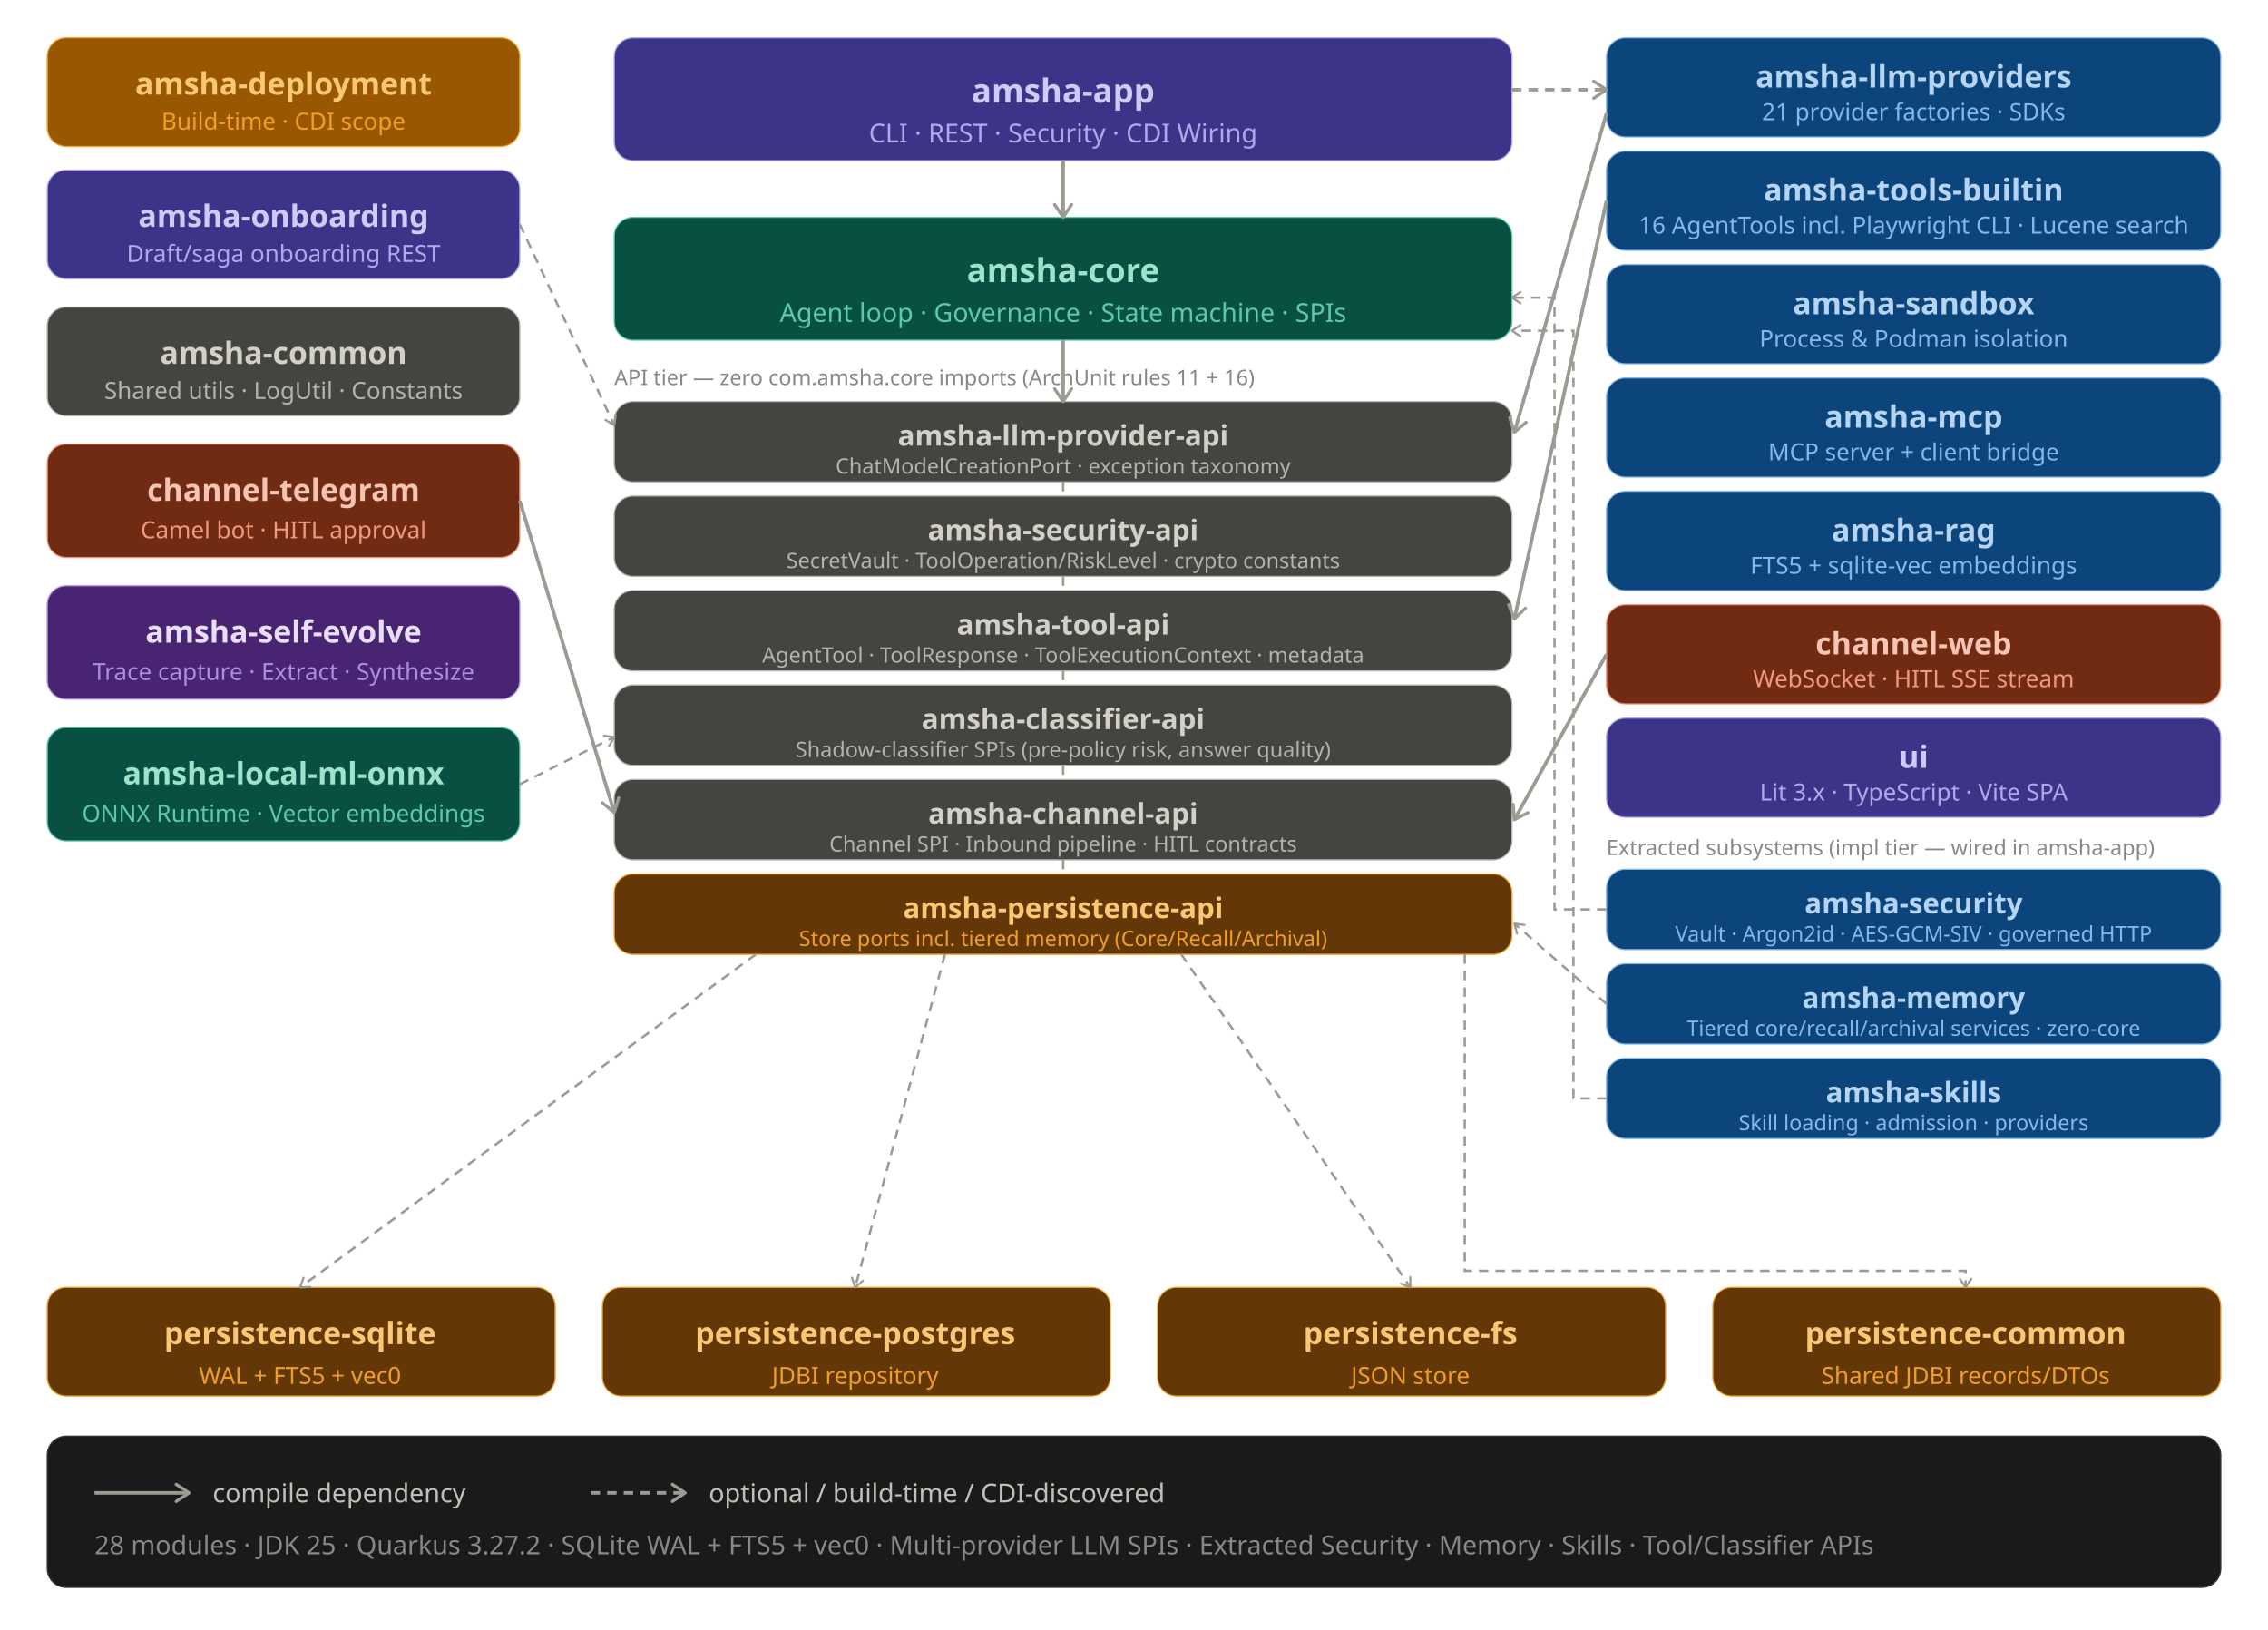
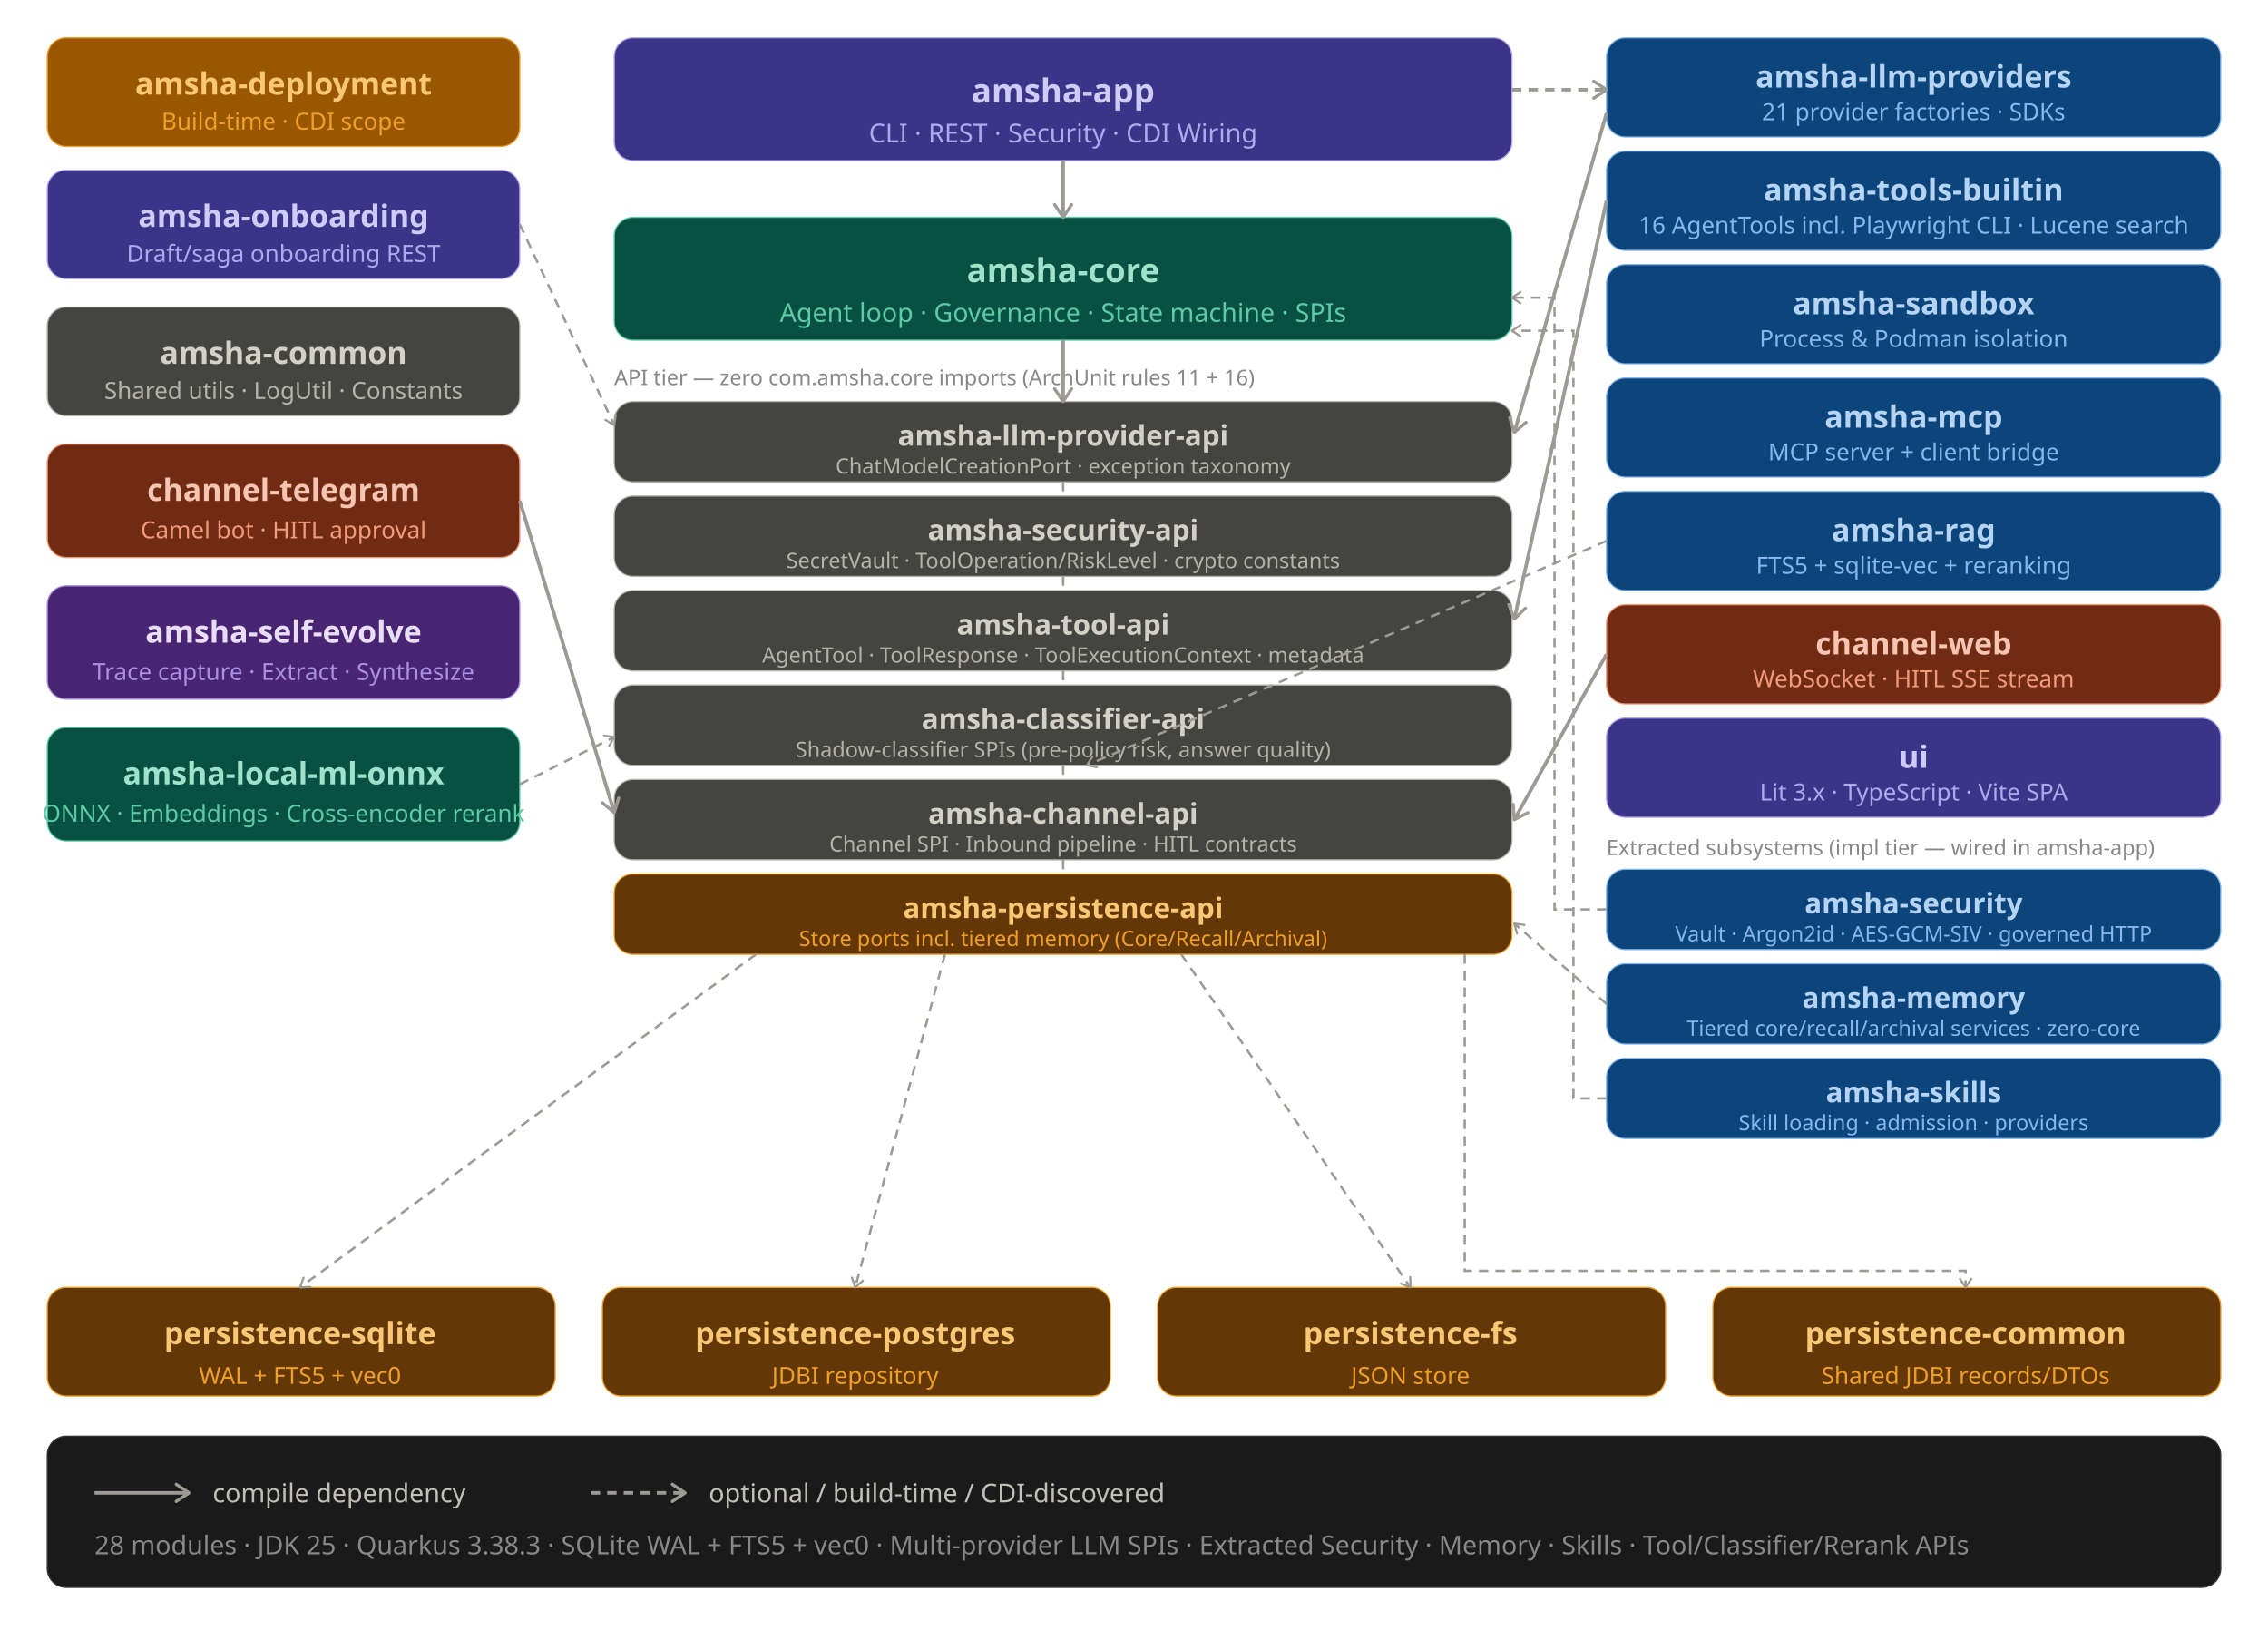
<svg xmlns="http://www.w3.org/2000/svg" width="100%" viewBox="0 0 960 690">
  <defs>
    <marker id="arrow" viewBox="0 0 10 10" refX="8" refY="5" markerWidth="6" markerHeight="6" orient="auto-start-reverse">
      <path d="M2 1L8 5L2 9" fill="none" stroke="context-stroke" stroke-width="1.5" stroke-linecap="round" stroke-linejoin="round" />
    </marker>
  </defs>
  <g font-family="'Segoe UI', system-ui, sans-serif">
    <rect x="20" y="16" width="200" height="46" rx="8" fill="#995700" stroke="#ef9f27" stroke-width="0.5" />
    <text x="120" y="35" text-anchor="middle" dominant-baseline="central" font-size="13" font-weight="600" fill="#fac775">amsha-deployment</text>
    <text x="120" y="51" text-anchor="middle" dominant-baseline="central" font-size="10" fill="#ef9f27">Build-time · CDI scope</text>
    <rect x="20" y="72" width="200" height="46" rx="8" fill="#3c3489" stroke="#afa9ec" stroke-width="0.5" />
    <text x="120" y="91" text-anchor="middle" dominant-baseline="central" font-size="13" font-weight="600" fill="#cecbf6">amsha-onboarding</text>
    <text x="120" y="107" text-anchor="middle" dominant-baseline="central" font-size="10" fill="#afa9ec">Draft/saga onboarding REST</text>
    <rect x="20" y="130" width="200" height="46" rx="8" fill="#444441" stroke="#b4b2a9" stroke-width="0.5" />
    <text x="120" y="149" text-anchor="middle" dominant-baseline="central" font-size="13" font-weight="600" fill="#d3d1c7">amsha-common</text>
    <text x="120" y="165" text-anchor="middle" dominant-baseline="central" font-size="10" fill="#b4b2a9">Shared utils · LogUtil · Constants</text>
    <rect x="20" y="188" width="200" height="48" rx="8" fill="#712b13" stroke="#f0997b" stroke-width="0.5" />
    <text x="120" y="207" text-anchor="middle" dominant-baseline="central" font-size="13" font-weight="600" fill="#f5c4b3">channel-telegram</text>
    <text x="120" y="224" text-anchor="middle" dominant-baseline="central" font-size="10" fill="#f0997b">Camel bot · HITL approval</text>
    <rect x="20" y="248" width="200" height="48" rx="8" fill="#492473" stroke="#a98fe2" stroke-width="0.5" />
    <text x="120" y="267" text-anchor="middle" dominant-baseline="central" font-size="13" font-weight="600" fill="#e8dff5">amsha-self-evolve</text>
    <text x="120" y="284" text-anchor="middle" dominant-baseline="central" font-size="10" fill="#a98fe2">Trace capture · Extract · Synthesize</text>
    <rect x="20" y="308" width="200" height="48" rx="8" fill="#085041" stroke="#5dcaa5" stroke-width="0.5" />
    <text x="120" y="327" text-anchor="middle" dominant-baseline="central" font-size="13" font-weight="600" fill="#9fe1cb">amsha-local-ml-onnx</text>
-     <text x="120" y="344" text-anchor="middle" dominant-baseline="central" font-size="10" fill="#5dcaa5">ONNX Runtime · Vector embeddings</text>
+     <text x="120" y="344" text-anchor="middle" dominant-baseline="central" font-size="10" fill="#5dcaa5">ONNX · Embeddings · Cross-encoder rerank</text>
  </g>
  <g font-family="'Segoe UI', system-ui, sans-serif">
    <rect x="260" y="16" width="380" height="52" rx="8" fill="#3c3489" stroke="#afa9ec" stroke-width="0.5" />
    <text x="450" y="38" text-anchor="middle" dominant-baseline="central" font-size="14" font-weight="600" fill="#cecbf6">amsha-app</text>
    <text x="450" y="56" text-anchor="middle" dominant-baseline="central" font-size="11" fill="#afa9ec">CLI · REST · Security · CDI Wiring</text>
    <rect x="260" y="92" width="380" height="52" rx="8" fill="#085041" stroke="#5dcaa5" stroke-width="0.5" />
    <text x="450" y="114" text-anchor="middle" dominant-baseline="central" font-size="14" font-weight="600" fill="#9fe1cb">amsha-core</text>
    <text x="450" y="132" text-anchor="middle" dominant-baseline="central" font-size="11" fill="#5dcaa5">Agent loop · Governance · State machine · SPIs</text>
    <text x="260" y="163" font-size="9" fill="#888">API tier — zero com.amsha.core imports (ArchUnit rules 11 + 16)</text>
    <rect x="260" y="170" width="380" height="34" rx="8" fill="#444441" stroke="#b4b2a9" stroke-width="0.5" />
    <text x="450" y="184" text-anchor="middle" dominant-baseline="central" font-size="12" font-weight="600" fill="#d3d1c7">amsha-llm-provider-api</text>
    <text x="450" y="197" text-anchor="middle" dominant-baseline="central" font-size="9" fill="#b4b2a9">ChatModelCreationPort · exception taxonomy</text>
    <rect x="260" y="210" width="380" height="34" rx="8" fill="#444441" stroke="#b4b2a9" stroke-width="0.5" />
    <text x="450" y="224" text-anchor="middle" dominant-baseline="central" font-size="12" font-weight="600" fill="#d3d1c7">amsha-security-api</text>
    <text x="450" y="237" text-anchor="middle" dominant-baseline="central" font-size="9" fill="#b4b2a9">SecretVault · ToolOperation/RiskLevel · crypto constants</text>
    <rect x="260" y="250" width="380" height="34" rx="8" fill="#444441" stroke="#b4b2a9" stroke-width="0.5" />
    <text x="450" y="264" text-anchor="middle" dominant-baseline="central" font-size="12" font-weight="600" fill="#d3d1c7">amsha-tool-api</text>
    <text x="450" y="277" text-anchor="middle" dominant-baseline="central" font-size="9" fill="#b4b2a9">AgentTool · ToolResponse · ToolExecutionContext · metadata</text>
    <rect x="260" y="290" width="380" height="34" rx="8" fill="#444441" stroke="#b4b2a9" stroke-width="0.5" />
    <text x="450" y="304" text-anchor="middle" dominant-baseline="central" font-size="12" font-weight="600" fill="#d3d1c7">amsha-classifier-api</text>
    <text x="450" y="317" text-anchor="middle" dominant-baseline="central" font-size="9" fill="#b4b2a9">Shadow-classifier SPIs (pre-policy risk, answer quality)</text>
    <rect x="260" y="330" width="380" height="34" rx="8" fill="#444441" stroke="#b4b2a9" stroke-width="0.5" />
    <text x="450" y="344" text-anchor="middle" dominant-baseline="central" font-size="12" font-weight="600" fill="#d3d1c7">amsha-channel-api</text>
    <text x="450" y="357" text-anchor="middle" dominant-baseline="central" font-size="9" fill="#b4b2a9">Channel SPI · Inbound pipeline · HITL contracts</text>
    <rect x="260" y="370" width="380" height="34" rx="8" fill="#633806" stroke="#ef9f27" stroke-width="0.5" />
    <text x="450" y="384" text-anchor="middle" dominant-baseline="central" font-size="12" font-weight="600" fill="#fac775">amsha-persistence-api</text>
    <text x="450" y="397" text-anchor="middle" dominant-baseline="central" font-size="9" fill="#ef9f27">Store ports incl. tiered memory (Core/Recall/Archival)</text>
  </g>
  <g font-family="'Segoe UI', system-ui, sans-serif">
    <rect x="680" y="16" width="260" height="42" rx="8" fill="#0c447c" stroke="#85b7eb" stroke-width="0.5" />
    <text x="810" y="32" text-anchor="middle" dominant-baseline="central" font-size="13" font-weight="600" fill="#b5d4f4">amsha-llm-providers</text>
    <text x="810" y="47" text-anchor="middle" dominant-baseline="central" font-size="10" fill="#85b7eb">21 provider factories · SDKs</text>
    <rect x="680" y="64" width="260" height="42" rx="8" fill="#0c447c" stroke="#85b7eb" stroke-width="0.5" />
    <text x="810" y="80" text-anchor="middle" dominant-baseline="central" font-size="13" font-weight="600" fill="#b5d4f4">amsha-tools-builtin</text>
    <text x="810" y="95" text-anchor="middle" dominant-baseline="central" font-size="10" fill="#85b7eb">16 AgentTools incl. Playwright CLI · Lucene search</text>
    <rect x="680" y="112" width="260" height="42" rx="8" fill="#0c447c" stroke="#85b7eb" stroke-width="0.5" />
    <text x="810" y="128" text-anchor="middle" dominant-baseline="central" font-size="13" font-weight="600" fill="#b5d4f4">amsha-sandbox</text>
    <text x="810" y="143" text-anchor="middle" dominant-baseline="central" font-size="10" fill="#85b7eb">Process &amp; Podman isolation</text>
    <rect x="680" y="160" width="260" height="42" rx="8" fill="#0c447c" stroke="#85b7eb" stroke-width="0.5" />
    <text x="810" y="176" text-anchor="middle" dominant-baseline="central" font-size="13" font-weight="600" fill="#b5d4f4">amsha-mcp</text>
    <text x="810" y="191" text-anchor="middle" dominant-baseline="central" font-size="10" fill="#85b7eb">MCP server + client bridge</text>
    <rect x="680" y="208" width="260" height="42" rx="8" fill="#0c447c" stroke="#85b7eb" stroke-width="0.5" />
    <text x="810" y="224" text-anchor="middle" dominant-baseline="central" font-size="13" font-weight="600" fill="#b5d4f4">amsha-rag</text>
-     <text x="810" y="239" text-anchor="middle" dominant-baseline="central" font-size="10" fill="#85b7eb">FTS5 + sqlite-vec embeddings</text>
+     <text x="810" y="239" text-anchor="middle" dominant-baseline="central" font-size="10" fill="#85b7eb">FTS5 + sqlite-vec + reranking</text>
    <rect x="680" y="256" width="260" height="42" rx="8" fill="#712b13" stroke="#f0997b" stroke-width="0.5" />
    <text x="810" y="272" text-anchor="middle" dominant-baseline="central" font-size="13" font-weight="600" fill="#f5c4b3">channel-web</text>
    <text x="810" y="287" text-anchor="middle" dominant-baseline="central" font-size="10" fill="#f0997b">WebSocket · HITL SSE stream</text>
    <rect x="680" y="304" width="260" height="42" rx="8" fill="#3c3489" stroke="#afa9ec" stroke-width="0.5" />
    <text x="810" y="320" text-anchor="middle" dominant-baseline="central" font-size="13" font-weight="600" fill="#cecbf6">ui</text>
    <text x="810" y="335" text-anchor="middle" dominant-baseline="central" font-size="10" fill="#afa9ec">Lit 3.x · TypeScript · Vite SPA</text>
    <text x="680" y="362" font-size="9" fill="#888">Extracted subsystems (impl tier — wired in amsha-app)</text>
    <rect x="680" y="368" width="260" height="34" rx="8" fill="#0c447c" stroke="#85b7eb" stroke-width="0.5" />
    <text x="810" y="382" text-anchor="middle" dominant-baseline="central" font-size="12" font-weight="600" fill="#b5d4f4">amsha-security</text>
    <text x="810" y="395" text-anchor="middle" dominant-baseline="central" font-size="9" fill="#85b7eb">Vault · Argon2id · AES-GCM-SIV · governed HTTP</text>
    <rect x="680" y="408" width="260" height="34" rx="8" fill="#0c447c" stroke="#85b7eb" stroke-width="0.5" />
    <text x="810" y="422" text-anchor="middle" dominant-baseline="central" font-size="12" font-weight="600" fill="#b5d4f4">amsha-memory</text>
    <text x="810" y="435" text-anchor="middle" dominant-baseline="central" font-size="9" fill="#85b7eb">Tiered core/recall/archival services · zero-core</text>
    <rect x="680" y="448" width="260" height="34" rx="8" fill="#0c447c" stroke="#85b7eb" stroke-width="0.5" />
    <text x="810" y="462" text-anchor="middle" dominant-baseline="central" font-size="12" font-weight="600" fill="#b5d4f4">amsha-skills</text>
    <text x="810" y="475" text-anchor="middle" dominant-baseline="central" font-size="9" fill="#85b7eb">Skill loading · admission · providers</text>
  </g>
  <g font-family="'Segoe UI', system-ui, sans-serif">
    <rect x="20" y="545" width="215" height="46" rx="8" fill="#633806" stroke="#ef9f27" stroke-width="0.5" />
    <text x="127" y="564" text-anchor="middle" dominant-baseline="central" font-size="13" font-weight="600" fill="#fac775">persistence-sqlite</text>
    <text x="127" y="582" text-anchor="middle" dominant-baseline="central" font-size="10" fill="#ef9f27">WAL + FTS5 + vec0</text>
    <rect x="255" y="545" width="215" height="46" rx="8" fill="#633806" stroke="#ef9f27" stroke-width="0.5" />
    <text x="362" y="564" text-anchor="middle" dominant-baseline="central" font-size="13" font-weight="600" fill="#fac775">persistence-postgres</text>
    <text x="362" y="582" text-anchor="middle" dominant-baseline="central" font-size="10" fill="#ef9f27">JDBI repository</text>
    <rect x="490" y="545" width="215" height="46" rx="8" fill="#633806" stroke="#ef9f27" stroke-width="0.5" />
    <text x="597" y="564" text-anchor="middle" dominant-baseline="central" font-size="13" font-weight="600" fill="#fac775">persistence-fs</text>
    <text x="597" y="582" text-anchor="middle" dominant-baseline="central" font-size="10" fill="#ef9f27">JSON store</text>
    <rect x="725" y="545" width="215" height="46" rx="8" fill="#633806" stroke="#ef9f27" stroke-width="0.5" />
    <text x="832" y="564" text-anchor="middle" dominant-baseline="central" font-size="13" font-weight="600" fill="#fac775">persistence-common</text>
    <text x="832" y="582" text-anchor="middle" dominant-baseline="central" font-size="10" fill="#ef9f27">Shared JDBI records/DTOs</text>
  </g>
  <line x1="450" y1="68" x2="450" y2="92" stroke="#9c9a92" stroke-width="1.5" marker-end="url(#arrow)" />
  <line x1="450" y1="144" x2="450" y2="170" stroke="#9c9a92" stroke-width="1.5" marker-end="url(#arrow)" />
  <line x1="450" y1="204" x2="450" y2="210" stroke="#9c9a92" stroke-width="1" stroke-dasharray="4 3" />
  <line x1="450" y1="244" x2="450" y2="250" stroke="#9c9a92" stroke-width="1" stroke-dasharray="4 3" />
  <line x1="450" y1="284" x2="450" y2="290" stroke="#9c9a92" stroke-width="1" stroke-dasharray="4 3" />
  <line x1="450" y1="324" x2="450" y2="330" stroke="#9c9a92" stroke-width="1" stroke-dasharray="4 3" />
  <line x1="450" y1="364" x2="450" y2="370" stroke="#9c9a92" stroke-width="1" stroke-dasharray="4 3" />
  <line x1="640" y1="38" x2="680" y2="38" stroke="#9c9a92" stroke-width="1.5" stroke-dasharray="4 3" marker-end="url(#arrow)" />
  <line x1="680" y1="48" x2="641" y2="183" stroke="#9c9a92" stroke-width="1.5" marker-end="url(#arrow)" />
  <line x1="220" y1="95" x2="260" y2="180" stroke="#9c9a92" stroke-width="1" stroke-dasharray="4 3" marker-end="url(#arrow)" />
  <line x1="220" y1="212" x2="260" y2="344" stroke="#9c9a92" stroke-width="1.5" marker-end="url(#arrow)" />
  <line x1="680" y1="277" x2="641" y2="347" stroke="#9c9a92" stroke-width="1.5" marker-end="url(#arrow)" />
  <line x1="320" y1="404" x2="127" y2="545" stroke="#9c9a92" stroke-width="1" stroke-dasharray="4 3" marker-end="url(#arrow)" />
  <line x1="400" y1="404" x2="362" y2="545" stroke="#9c9a92" stroke-width="1" stroke-dasharray="4 3" marker-end="url(#arrow)" />
  <line x1="500" y1="404" x2="597" y2="545" stroke="#9c9a92" stroke-width="1" stroke-dasharray="4 3" marker-end="url(#arrow)" />
  <path d="M620 404 L620 538 L832 538 L832 545" fill="none" stroke="#9c9a92" stroke-width="1" stroke-dasharray="4 3" marker-end="url(#arrow)" />
  <path d="M680 385 L658 385 L658 126 L640 126" fill="none" stroke="#9c9a92" stroke-width="1" stroke-dasharray="4 3" marker-end="url(#arrow)" />
  <path d="M680 465 L666 465 L666 140 L640 140" fill="none" stroke="#9c9a92" stroke-width="1" stroke-dasharray="4 3" marker-end="url(#arrow)" />
  <path d="M680 425 L641 391" fill="none" stroke="#9c9a92" stroke-width="1" stroke-dasharray="4 3" marker-end="url(#arrow)" />
  <path d="M680 85 L641 262" fill="none" stroke="#9c9a92" stroke-width="1.5" marker-end="url(#arrow)" />
  <path d="M220 332 L260 312" fill="none" stroke="#9c9a92" stroke-width="1" stroke-dasharray="4 3" marker-end="url(#arrow)" />
+   <path d="M680 229 L460 324" fill="none" stroke="#9c9a92" stroke-width="1" stroke-dasharray="4 3" marker-end="url(#arrow)" />
  <g font-family="'Segoe UI', system-ui, sans-serif" font-size="11" fill="#c2c0b6">
    <rect x="20" y="608" width="920" height="64" rx="8" fill="#1a1a1a" stroke="#333" stroke-width="0.5" />
    <line x1="40" y1="632" x2="80" y2="632" stroke="#9c9a92" stroke-width="1.5" marker-end="url(#arrow)" />
    <text x="90" y="636" fill="#c2c0b6">compile dependency</text>
    <line x1="250" y1="632" x2="290" y2="632" stroke="#9c9a92" stroke-width="1.5" stroke-dasharray="4 3" marker-end="url(#arrow)" />
    <text x="300" y="636" fill="#c2c0b6">optional / build-time / CDI-discovered</text>
-     <text x="40" y="658" fill="#888">28 modules · JDK 25 · Quarkus 3.27.2 · SQLite WAL + FTS5 + vec0 · Multi-provider LLM SPIs · Extracted Security · Memory · Skills · Tool/Classifier APIs</text>
+     <text x="40" y="658" fill="#888">28 modules · JDK 25 · Quarkus 3.38.3 · SQLite WAL + FTS5 + vec0 · Multi-provider LLM SPIs · Extracted Security · Memory · Skills · Tool/Classifier/Rerank APIs</text>
  </g>
</svg>
